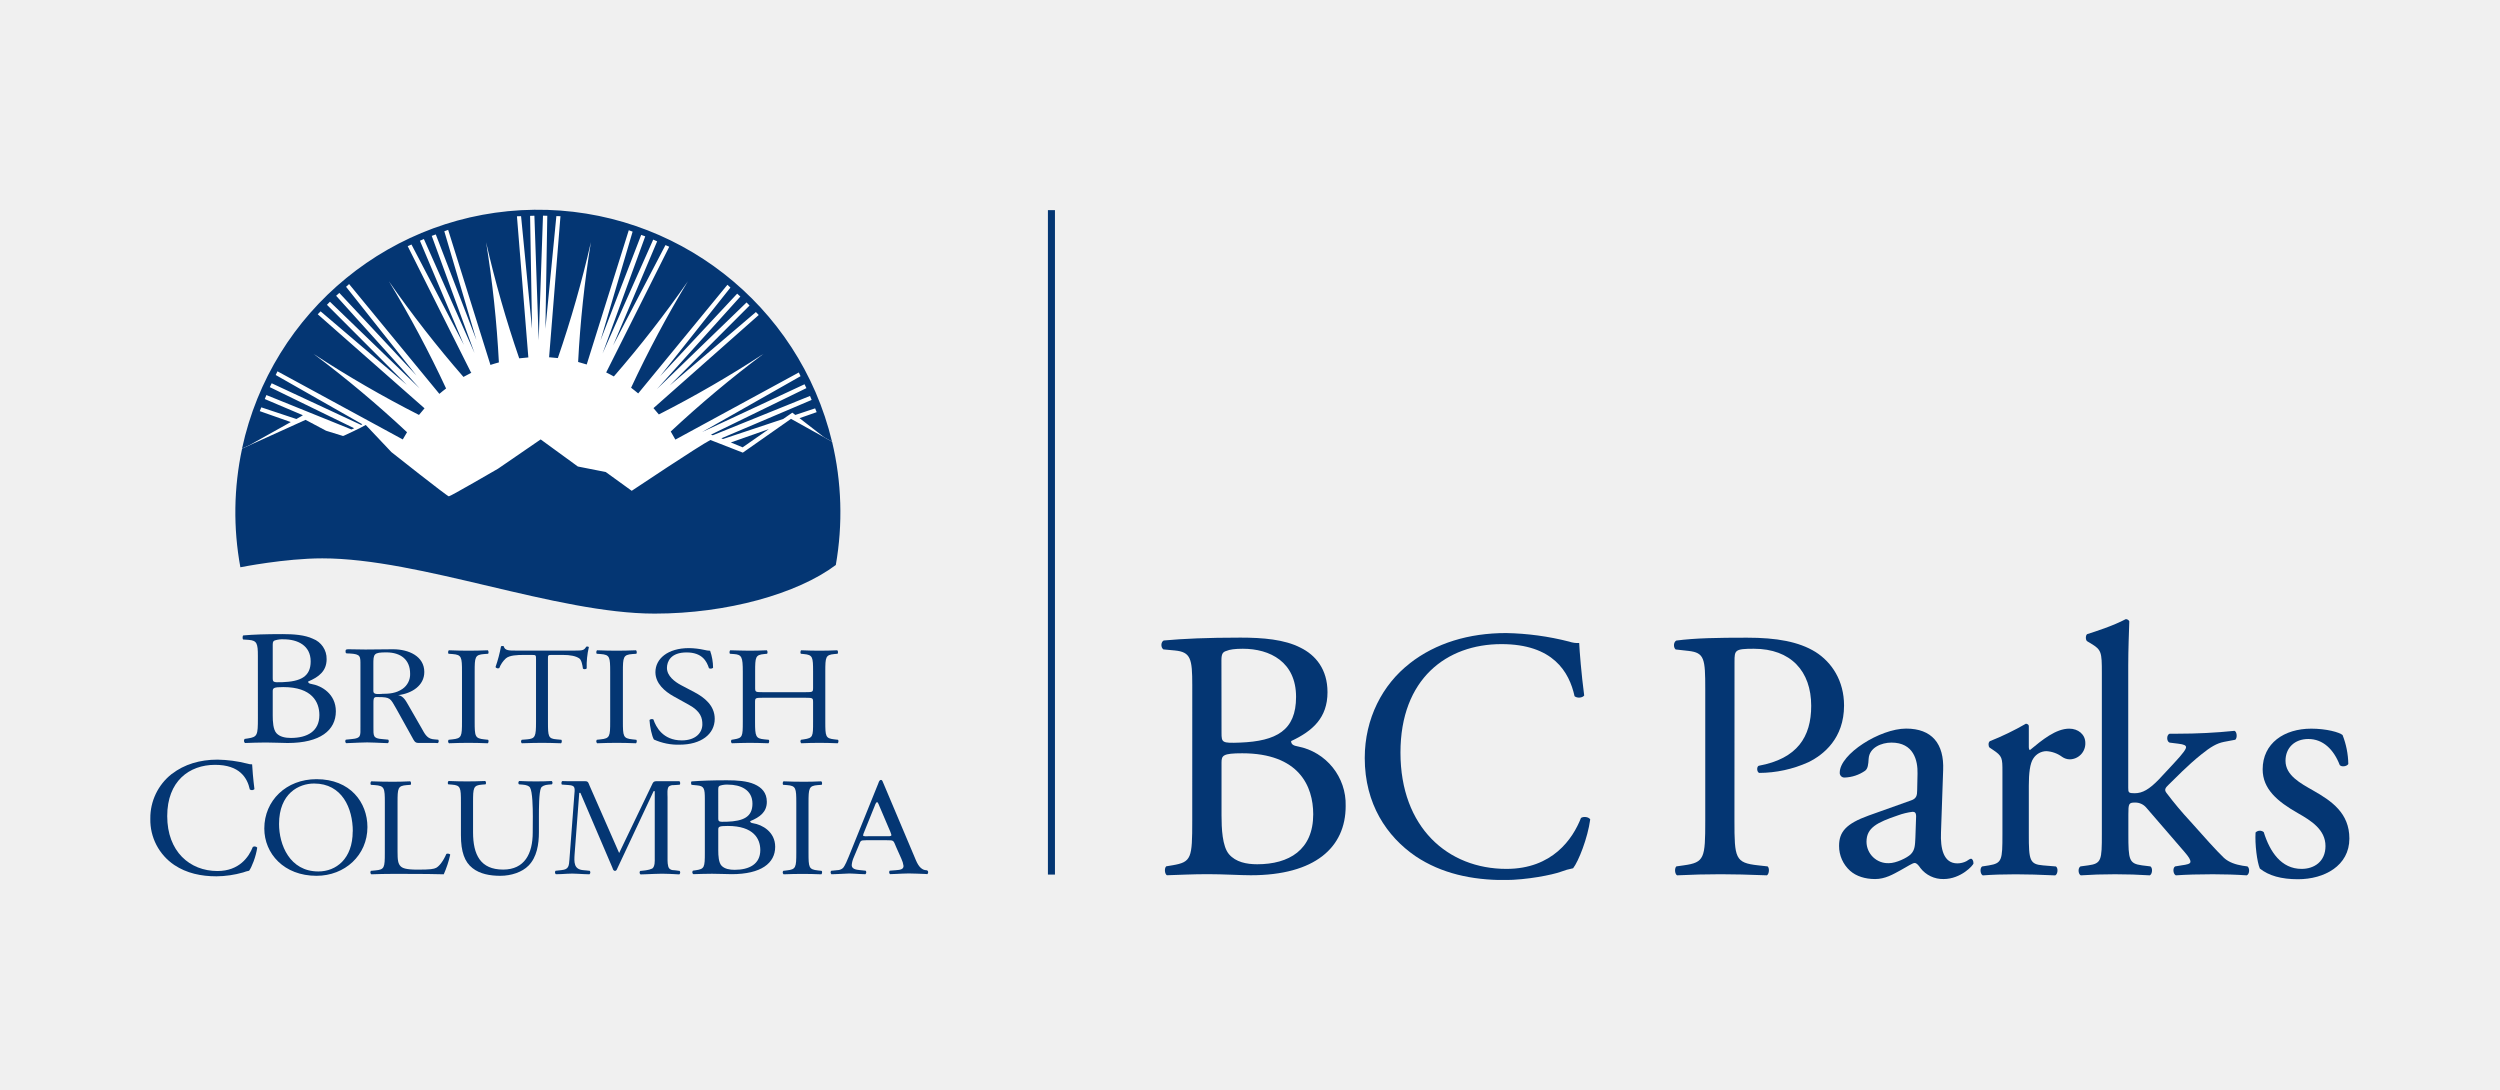
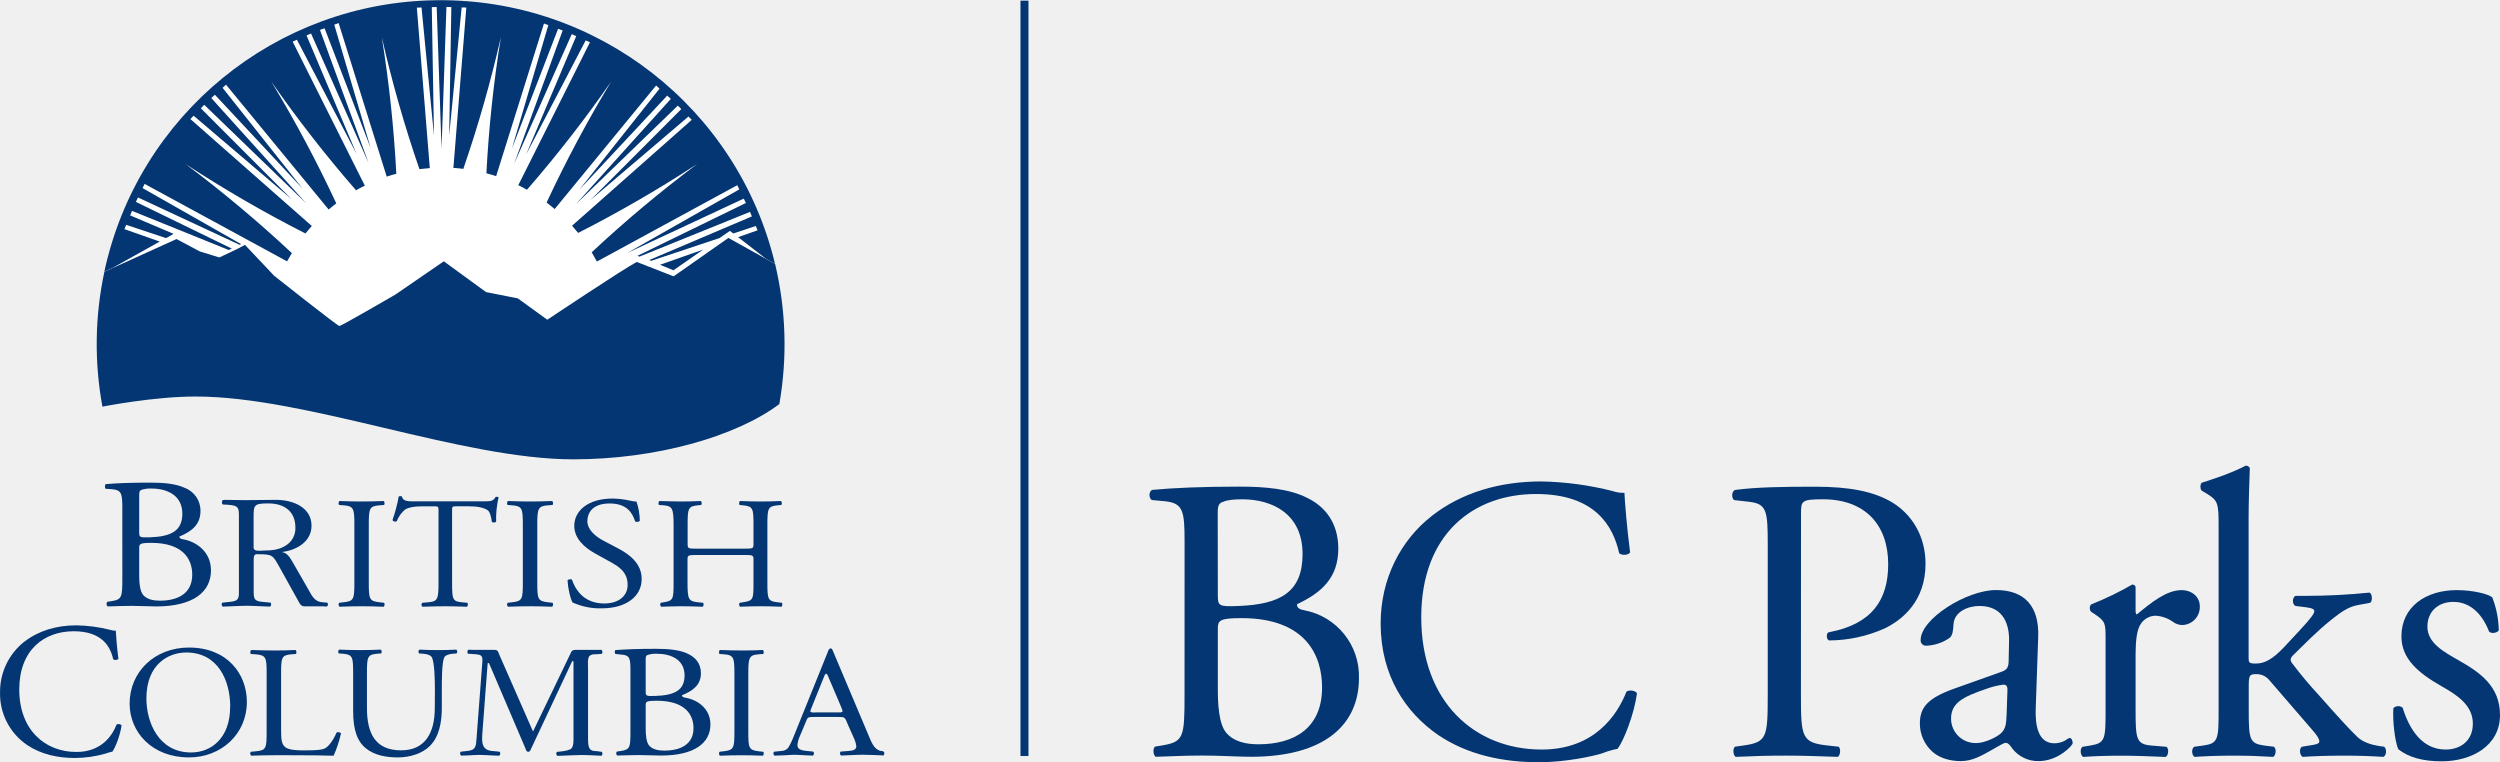
- <svg xmlns="http://www.w3.org/2000/svg" id="BC_Parks_Logo" data-name="BC Parks Logo" viewBox="0 0 1080 470.75">
+ <svg xmlns="http://www.w3.org/2000/svg" id="BC_Parks_Logo" data-name="BC Parks Logo" viewBox="64.92 90.53 950.01 289.53">
  <defs>
    <style>.cls-1{fill:none;}.cls-2{clip-path:url(#clip-path);}.cls-3{fill:#043673;}.cls-4{fill:#fff;}</style>
    <clipPath id="clip-path">
      <rect class="cls-1" x="65.05" y="90.61" width="949.91" height="289.52" />
    </clipPath>
  </defs>
  <g class="cls-2">
    <path class="cls-3" d="M1012,317.56a35.92,35.92,0,0,1,2.47,12.49c-.61,1.07-2.93,1.38-3.7.46-2.62-6.79-7.24-11.26-13.56-11.26-6,0-9.87,3.86-9.87,9.41,0,6.32,6.48,9.71,11.87,12.79,8.17,4.63,15.72,9.86,15.72,20.81,0,11.72-10.79,17.57-22.19,17.57-7.25,0-12.64-1.54-16.49-4.62-1.23-2.94-2.16-10.49-1.85-15.57a2.61,2.61,0,0,1,3.54-.16c2.63,8.48,7.55,15.88,16.34,15.88,5.55,0,10.33-3.24,10.33-9.86,0-7.09-6.17-10.95-11.87-14.19-8.94-5.08-15.27-10.47-15.27-18.95,0-11.25,9.26-17.58,21-17.58,6.47,0,12.18,1.55,13.56,2.78" />
    <path class="cls-3" d="M908,290.74c0-9.09-.16-10-4.78-12.79l-1.55-.92c-.77-.47-.77-2.63,0-3.09,3.86-1.23,11.1-3.54,16.65-6.47a1.7,1.7,0,0,1,1.54.92c-.15,4.63-.46,12.34-.46,19.11v52.87c0,2,.15,2.31,2.77,2.31,3.4,0,6.32-1.69,10.49-6l6.31-6.78c4.32-4.62,5.4-6.32,5.4-7.09s-.77-1.23-3.39-1.54l-3.7-.46c-1.39-.47-1.39-3.39,0-3.85h3.55a239.5,239.5,0,0,0,24.5-1.24c1.08.46,1.23,3.08.31,3.85l-4.93.93c-3.08.62-5.7,2.16-9.71,5.39-6,4.78-11.26,10.33-14,12.95-1.85,1.7-2,2.47-1.08,3.7a158.26,158.26,0,0,0,10.33,12.33c6,6.78,11.41,12.79,14.49,15.72,2.16,2,5.24,2.93,8,3.39l2.16.31c1.08.77.92,3.39-.31,3.86-4.47-.31-9.71-.47-14.64-.47-6.17,0-11.56.16-16,.47-1.23-.62-1.39-3.24-.3-3.86l2.77-.46c2.31-.31,3.85-.62,3.85-1.54s-.62-2-2.62-4.32l-16.49-19.11a6.26,6.26,0,0,0-4.78-2.16c-2.78,0-2.93.46-2.93,5.24v8.48c0,11.09.31,12.64,5.86,13.41l3.69.46c1.08.77.78,3.39-.3,3.86-5.09-.31-9.56-.47-15-.47-5.55,0-10.18.16-14.8.47-1.08-.47-1.39-3.09-.15-3.86l3.39-.46c5.7-.77,5.86-2.32,5.86-13.41Z" />
    <path class="cls-3" d="M865.05,333.44c0-6,0-6.79-4.17-9.56l-1.39-.93c-.61-.61-.61-2.31.16-2.77a119.35,119.35,0,0,0,15.57-7.55c.77.15,1.23.46,1.23,1.08v8.94c0,.76.15,1.23.46,1.39,5.4-4.48,11.26-9.26,17-9.26,3.85,0,6.95,2.47,6.95,6.17a6.84,6.84,0,0,1-6.64,7.09,5.9,5.9,0,0,1-3.39-1.08A12.62,12.62,0,0,0,884,324.5a6.82,6.82,0,0,0-5.55,3.08c-1.55,2.16-2,6.63-2,11.86v21c0,11.09.31,12.95,6.17,13.41l5.55.46c1.07.77.77,3.39-.32,3.86-7.24-.31-11.7-.47-17.1-.47s-10.18.16-14.18.47c-1.08-.47-1.39-3.09-.31-3.86l2.93-.46c5.7-.93,5.86-2.32,5.86-13.41Z" />
    <path class="cls-3" d="M816.05,372.89c3.08,0,7.86-2.31,9.4-3.85,1.84-1.85,1.84-4,2-7.24l.31-9.1c0-1.69-.62-2-1.54-2a28.62,28.62,0,0,0-6.32,1.54c-9.1,3.08-13.57,5.39-13.57,11.4a9.29,9.29,0,0,0,9.72,9.25m9.55-27.12c2.31-.77,2.62-2.16,2.62-4.47l.15-7.09c.16-5.7-1.69-13.41-11.25-13.41-4.32,0-9.55,2.15-9.86,6.93-.15,2.47-.31,4.32-1.55,5.24a16.51,16.51,0,0,1-8.78,2.93,2,2,0,0,1-2.16-2.15c0-8,17.42-19,28.67-19,11.1,0,16.49,6.48,16,18l-.93,26.82c-.3,7.09,1.09,13.41,7.09,13.41a8.73,8.73,0,0,0,3.86-.93c.77-.46,1.54-1.08,2-1.08.62,0,1.08.93,1.08,2,0,.77-5.39,6.78-12.94,6.78a12.34,12.34,0,0,1-10-4.78c-.61-.92-1.53-2.16-2.46-2.16s-2.93,1.39-6,3.08c-3.39,1.86-6.78,3.86-11.1,3.86s-8.17-1.23-10.78-3.55a14.35,14.35,0,0,1-4.78-10.78c0-6,2.93-9.56,12.79-13.11Z" />
    <path class="cls-3" d="M749.28,354.55c0,16.19.3,18.19,10.17,19.27l4.16.46c.93.77.62,3.39-.31,3.86-8.78-.31-13.87-.47-20-.47-6.48,0-12,.16-18.8.47-.93-.47-1.24-2.93-.32-3.86l3.24-.46c8.94-1.24,9.25-3.08,9.25-19.27V297.68c0-13.1-.31-15.72-7.25-16.49l-5.54-.62c-1.08-.93-.93-3.24.3-3.85,8.17-1.08,17.73-1.24,30.52-1.24s22.35,1.7,29.6,6.17c7.08,4.47,12.33,12.48,12.33,23.12,0,14.18-8.79,21.27-15.42,24.51a52.12,52.12,0,0,1-21.27,4.62c-1.08-.46-1.08-2.78-.15-3.09,16.65-3.08,22.65-12.48,22.65-25.89,0-14.95-8.78-24.66-24.81-24.66-8.17,0-8.32.62-8.32,5.55Z" />
    <path class="cls-3" d="M609,286.58c11.26-8.79,25.59-13.1,41.62-13.1a118.57,118.57,0,0,1,27.28,3.7,11.53,11.53,0,0,0,4.31.61c.16,3.55.93,13.26,2.16,22.66-.77,1.08-3.08,1.24-4.16.31-2.31-10.48-9.25-22.5-31.6-22.5C625,278.26,605,293.21,605,325.11c0,32.37,20.49,50.25,45.77,50.25,19.89,0,28.67-12.95,32.21-22,1.09-.77,3.4-.46,4,.62-1.07,8-5.08,18.18-7.4,21.11a31.19,31.19,0,0,0-5.39,1.54c-3.39,1.24-14.49,3.55-24.35,3.55-13.87,0-27.13-2.77-38.38-10.33-12.33-8.48-21.89-22.5-21.89-42.39,0-17.1,7.71-31.75,19.42-40.84" />
    <path class="cls-3" d="M527.7,352.24c0,5.55.31,13.41,3.24,16.8s7.55,4.32,12.17,4.32c13.72,0,24.2-6.17,24.2-21.58,0-12.18-6.17-26.36-30.67-26.36-8.33,0-8.94.93-8.94,4Zm0-35.76c0,4.32.15,4.63,8,4.32,15.73-.62,24.2-5.25,24.2-19.73,0-15.11-11.25-20.81-23-20.81-3.38,0-5.69.31-7.08.93-1.55.46-2.16,1.23-2.16,4ZM515.06,296c0-11.4-.62-14.33-7.55-15l-4.93-.46c-1.24-.93-1.08-3.24.15-3.85,8.33-.77,18.81-1.24,33.14-1.24,9.71,0,19,.78,25.89,4.32,6.63,3.23,11.72,9.4,11.72,19.26,0,11.1-6.47,16.8-15.72,21.12,0,1.54,1.23,2,2.92,2.31a25.5,25.5,0,0,1,20.65,25.74c0,17.88-13.25,29.91-41,29.91-4.47,0-12-.47-18.5-.47-6.78,0-12,.31-17.72.47-.92-.47-1.24-2.93-.31-3.86l2.77-.46c8.18-1.39,8.48-3.08,8.48-19.27Z" />
  </g>
  <rect class="cls-3" x="452.7" y="90.78" width="3.04" height="287.04" />
  <g class="cls-2">
    <path class="cls-3" d="M383.13,361.24h-7.84c-.27,0-2.45.25-2.45-.38a3,3,0,0,1,.21-.77l4.7-11.64c.13-.32.61-1.92,1.16-1.92.4,0,.95,1.66,1.08,1.92l4.63,10.87c0,.13.48,1.15.48,1.41,0,.7-1.56.51-2,.51m17.58,14.92-.23-.18c-.33,0-.63-.08-.91-.12-2.61-.58-3.63-3.72-4.59-5.95l-13.42-31.78c-.13-.38-.4-1.2-.93-1.2-.73,0-.93.88-1.13,1.39L366.68,370c-.47,1.2-1.67,4.11-2.53,5a3.7,3.7,0,0,1-2.44.91l-1.07.11-1.58.16a1.08,1.08,0,0,0,.14,1.5l2.48-.09c1.75,0,3.51-.24,5.26-.24,1.48,0,2.95.16,4.43.22l2.48.09a1.09,1.09,0,0,0,.14-1.51l-1.68-.18-.91-.09c-1.54-.16-3.46-.45-3.46-2.14a10.38,10.38,0,0,1,.93-3.48l2-4.75c1-2.28.6-2.53,3.26-2.53h9c3.19,0,2.73,0,4.13,3.23L389.4,371a10.54,10.54,0,0,1,.93,3.1c0,1.6-1.73,1.69-3.36,1.83l-1,.08-1.61.12a1.08,1.08,0,0,0,.13,1.5c.89,0,2.48-.09,2.48-.09,1.89-.07,3.79-.21,5.62-.21,2.33,0,4.65.16,7,.22.76,0,.11.05,1,.08a1.09,1.09,0,0,0,.14-1.51" />
    <path class="cls-3" d="M344,346.88c0-6.39-.13-7.42-4-7.72l-1.63-.11c-.39-.25-.26-1.33.13-1.52,3.26.13,5.47.18,8.21.18s4.82,0,8.08-.18c.38.19.52,1.27.12,1.52l-1.63.11c-3.84.3-4,1.33-4,7.72v21.48c0,6.38.12,7.23,4,7.66l1.63.18c.4.24.26,1.33-.12,1.5-3.26-.12-5.47-.17-8.08-.17s-5,.05-8.21.17a1.1,1.1,0,0,1-.13-1.5L340,376c3.84-.43,4-1.28,4-7.66Z" />
    <path class="cls-3" d="M310.29,367.41c0,2.19.14,5.3,1.48,6.64s3.46,1.71,5.59,1.71c6.28,0,11.09-2.44,11.09-8.53,0-4.82-2.83-10.42-14.06-10.42-3.82,0-4.1.37-4.1,1.58Zm0-14.13c0,1.71.07,1.82,3.67,1.71,7.21-.25,11.1-2.08,11.1-7.81,0-6-5.16-8.22-10.53-8.22a9.73,9.73,0,0,0-3.25.37c-.71.18-1,.49-1,1.58Zm-5.8-8.11c0-4.5-.28-5.66-3.46-5.9l-2.26-.22c-.26-.23-.39-1.46.07-1.49,3.82-.28,8.62-.48,15.19-.48,4.46,0,8.69.3,11.87,1.7s5.37,3.71,5.37,7.61c0,4.39-3,6.64-7.2,8.35,0,.61.56.79,1.34.92,3.82.6,9.47,3.65,9.47,10.17,0,7.06-6.08,11.81-18.8,11.81-2.05,0-5.51-.18-8.48-.18s-5.51.12-8.12.18a1.05,1.05,0,0,1-.14-1.52l1.27-.18c3.74-.55,3.88-1.22,3.88-7.61Z" />
    <path class="cls-3" d="M291.94,376l-1-.09a2.48,2.48,0,0,1-1.79-.7c-.84-.89-.77-3.45-.77-4.48V344.31c0-1.16-.28-3.65.56-4.55a3.15,3.15,0,0,1,2.09-.59h0l.9-.05,1.67-.12c.41-.25.28-1.33-.13-1.52-.89,0-1.71,0-2.48,0h-7.11c-.78,0-1.48,0-1.9.83l-14.51,30.2-12.81-29.18c-.42-1-.49-1.85-1.83-1.85h-7.41c-.77,0-1.62,0-2.51-.06-.4.19-.54,1.27-.14,1.52l1.68.12,1,.07c2.77.18,3,.79,2.7,3.72L246,371.24c-.19,2.86-.34,4.35-3.33,4.63l-1,.12-1.67.18a1.07,1.07,0,0,0,.13,1.5l2.45-.07c1.51-.07,3.05-.21,4.59-.21s3.33.16,5,.22l2.48.09a1.09,1.09,0,0,0,.13-1.51l-1.67-.18-.94-.08c-4.3-.29-4.2-3.33-3.93-7.05l2-26.37h.49L264.62,375c.14.45.35,1.21,1.05,1.21s.85-.7,1.06-1.14l15.63-33.29h.49v29c0,1.16.14,3.53-1.06,4.42a9,9,0,0,1-2.66.75l-.9.12-1.68.18a1.07,1.07,0,0,0,.14,1.5l2.44-.08c2.28-.06,4.58-.23,6.89-.23,1.65,0,4.9.16,4.9.16.78,0,1.65.11,2.55.14a1.09,1.09,0,0,0,.14-1.51Z" />
    <path class="cls-3" d="M230.18,352.71c0-3.74-.12-10.68-1.21-12.48-.45-.73-1.6-1.15-3.2-1.27l-1.59-.12a1,1,0,0,1,.12-1.45c2.43.12,4.8.18,7.29.18,2.69,0,4.41-.06,6.72-.18a1,1,0,0,1,.12,1.45l-1.53.12c-1.6.12-2.82.66-3.2,1.45-.89,2-.89,8.92-.89,12.3v6.82c0,5.25-.9,10.79-4.48,14.41-2.75,2.83-7.48,4.41-12.21,4.41-4.41,0-8.82-.79-12-3.33-3.39-2.64-5-7-5-14.23V346.56c0-6.28-.13-7.3-3.84-7.6l-1.6-.12c-.38-.24-.25-1.27.13-1.45,3.2.12,5.37.18,7.93.18s4.73-.06,7.86-.18c.38.18.51,1.21.13,1.45l-1.53.12c-3.71.3-3.84,1.32-3.84,7.6v13c0,9.71,3.2,16.1,13,16.1,9.27,0,12.78-6.88,12.78-16.05Z" />
    <path class="cls-3" d="M166.25,346.77c0-6.34-.13-7.3-4.31-7.61l-1.66-.11c-.4-.25-.26-1.34.14-1.52,3.71.13,6,.18,8.62.18s4.84,0,8.16-.18c.4.18.53,1.27.13,1.52l-1.59.11c-3.91.31-4,1.27-4,7.61v21c0,3.8.19,5.37,1.39,6.52.73.66,2,1.39,7.23,1.39,5.64,0,7-.25,8.09-.79,1.33-.73,3.05-2.9,4.38-6,.4-.29,1.66-.05,1.66.37a44.92,44.92,0,0,1-2.79,8.44c-3.38-.12-9.68-.18-16.52-.18H169c-2.79,0-4.91.06-8.62.18a1.08,1.08,0,0,1-.14-1.5l2-.19c3.85-.35,4-1.2,4-7.53Z" />
    <path class="cls-3" d="M152.41,359.16c0-10-4.62-20.68-16.72-20.68-6.59,0-15.14,4.28-15.14,17.48,0,8.93,4.56,20.51,17,20.51,7.6,0,14.82-5.42,14.82-17.31m-38.19-1.26c0-12.07,9.5-21.3,22.55-21.3,14.62,0,22,10.08,22,20.69,0,12.18-9.76,21.06-22,21.06-14.06,0-22.55-9.6-22.55-20.45" />
    <path class="cls-3" d="M74.25,334.34c5.34-4.15,12.13-6.18,19.73-6.18a56.45,56.45,0,0,1,12.94,1.74,5.37,5.37,0,0,0,2,.29c.07,1.67.43,6.27,1,10.71a1.55,1.55,0,0,1-2,.14c-1.09-5-4.38-10.63-15-10.63-11.18,0-20.68,7.06-20.68,22.14,0,15.29,9.72,23.73,21.71,23.73,9.42,0,13.59-6.11,15.27-10.41a1.54,1.54,0,0,1,1.9.29c-.51,3.79-2.41,8.59-3.51,10a14.14,14.14,0,0,0-2.55.73,43.29,43.29,0,0,1-11.55,1.68c-6.58,0-12.86-1.32-18.2-4.88a23.48,23.48,0,0,1-10.37-20,24.18,24.18,0,0,1,9.2-19.3" />
    <path class="cls-3" d="M329.42,301.43c-3.11,0-3.24.12-3.24,1.93v8.5c0,6.34.32,7.18,4,7.54l1.88.18c.39.24.26,1.33-.13,1.51-3.51-.12-5.71-.18-8.24-.18-2.8,0-5,.12-7.53.18a1.11,1.11,0,0,1-.13-1.51l1.1-.18c3.64-.6,3.76-1.2,3.76-7.54V290.15c0-6.33-.45-7.36-3.82-7.6l-1.69-.12c-.39-.24-.26-1.33.13-1.51,3.18.06,5.38.18,8.18.18,2.53,0,4.73-.06,7.52-.18.4.18.52,1.27.13,1.51l-1.23.12c-3.76.36-3.89,1.27-3.89,7.6v6.94c0,1.86.13,1.93,3.24,1.93H348c3.12,0,3.25-.07,3.25-1.93v-6.94c0-6.33-.13-7.24-4-7.6l-1.23-.12c-.39-.24-.26-1.33.13-1.51,3,.12,5.19.18,7.85.18s4.74-.06,7.66-.18c.39.18.52,1.27.12,1.51l-1.36.12c-3.76.36-3.89,1.27-3.89,7.6v21.71c0,6.34.13,7.12,3.89,7.54l1.56.18c.39.24.26,1.33-.13,1.51-3.11-.12-5.32-.18-7.85-.18s-5,.06-7.85.18a1.11,1.11,0,0,1-.13-1.51l1.23-.18c4-.6,4-1.2,4-7.54v-8.5c0-1.81-.13-1.93-3.25-1.93Z" />
    <path class="cls-3" d="M293.6,321.71a25.46,25.46,0,0,1-11.1-2.23c-.86-1.33-1.78-5.61-1.92-8.45.35-.42,1.42-.54,1.71-.18,1.06,3.08,4,9,12.24,9,6,0,8.89-3.32,8.89-6.94,0-2.65-.64-5.61-5.83-8.44l-6.76-3.75c-3.56-2-7.69-5.42-7.69-10.36,0-5.73,5.27-10.38,14.52-10.38a32.82,32.82,0,0,1,6.61.78,11.3,11.3,0,0,0,2.5.36,22.77,22.77,0,0,1,1.28,7.37,1.61,1.61,0,0,1-1.78.18c-.93-2.9-2.85-6.82-9.68-6.82s-8.47,3.92-8.47,6.69c0,3.51,3.42,6,6.05,7.42l5.7,3c4.48,2.35,8.89,5.85,8.89,11.58,0,6.63-5.91,11.16-15.16,11.16" />
    <path class="cls-3" d="M263.6,290.27c0-6.4-.14-7.42-4.08-7.72l-1.68-.12c-.4-.24-.27-1.33.14-1.51,3.35.12,5.62.18,8.43.18s5-.06,8.3-.18c.41.18.54,1.27.14,1.51l-1.68.12c-3.94.3-4.08,1.32-4.08,7.72v21.47c0,6.39.14,7.24,4.08,7.66l1.68.18c.4.24.27,1.33-.14,1.51-3.34-.12-5.62-.18-8.3-.18s-5.08.06-8.43.18a1.08,1.08,0,0,1-.14-1.51l1.68-.18c3.94-.42,4.08-1.27,4.08-7.66Z" />
    <path class="cls-3" d="M236.72,311.86c0,6.34.12,7.24,3.76,7.54l2,.18c.37.24.25,1.33-.13,1.51-3.58-.12-5.7-.18-8.22-.18s-4.7.06-8.71.18a1,1,0,0,1,0-1.51l2.26-.18c3.57-.3,3.88-1.2,3.88-7.54v-27c0-1.87,0-1.93-1.88-1.93h-3.45c-2.7,0-6.15.12-7.71,1.51a11,11,0,0,0-2.83,4.16,1.24,1.24,0,0,1-1.63-.42,59.28,59.28,0,0,0,2.38-9,1.66,1.66,0,0,1,1.2,0c.37,1.93,2.44,1.87,5.33,1.87h25.41c3.38,0,3.94-.12,4.88-1.68.32-.13,1-.07,1.13.17a35.11,35.11,0,0,0-.94,9.17c-.25.49-1.31.49-1.63.12-.19-1.51-.62-3.74-1.57-4.4-1.44-1-3.82-1.51-7.27-1.51h-4.45c-1.88,0-1.82.06-1.82,2Z" />
    <path class="cls-3" d="M199.58,290.27c0-6.4-.14-7.42-4.09-7.72l-1.67-.12c-.4-.24-.27-1.33.13-1.51,3.35.12,5.63.18,8.44.18s5-.06,8.3-.18c.4.18.53,1.27.13,1.51l-1.67.12c-4,.3-4.09,1.32-4.09,7.72v21.47c0,6.39.14,7.24,4.09,7.66l1.67.18c.4.24.27,1.33-.13,1.51-3.35-.12-5.63-.18-8.3-.18s-5.09.06-8.44.18a1.09,1.09,0,0,1-.13-1.51l1.67-.18c3.95-.42,4.09-1.27,4.09-7.66Z" />
    <path class="cls-3" d="M164.94,299.77c-1.21,0-3.65.45-3.65-1.17V287c0-4.52.15-5.17,5.58-5.17,6.36,0,10.3,3.23,10.3,9.18a7.6,7.6,0,0,1-3.29,6.59c-2.72,1.88-5.65,2.14-8.94,2.14m24.4,19.81-1.67-.14-.93-.12c-2.45-.44-3.43-2.62-4.58-4.65l-5.79-10.08c-1-1.68-2.07-3.94-4.36-4.26,5.93-.71,11.29-4.14,11.29-10,0-6.79-6.71-9.82-13.51-9.82-4.07,0-7.78.11-11.93.11-2.28,0-5-.11-7.29-.11-1.27,0-1.29.25-1.29,1,0,1,.44.75,1.79.83,4.83.27,4.64,1.17,4.64,5.3V314c0,3.78.33,4.92-3.64,5.26l-1,.11-1.68.17a1.09,1.09,0,0,0,.14,1.51l2.48-.1c2.2-.06,4.4-.23,6.59-.23s4.33.17,6.5.23h0l2.48.09a1.09,1.09,0,0,0,.14-1.51l-1.69-.16-.95-.09c-4-.27-3.76-1.4-3.76-5.28v-9.95c0-.59-.07-2.14.36-2.59s1-.32,1.57-.32c5.43,0,5.36.51,7.93,5l7,12.6c.57,1,1,2.2,2.43,2.2h6.08c.77,0,1.58,0,2.46.08a1.08,1.08,0,0,0,.14-1.51" />
    <path class="cls-3" d="M117.82,309.09c0,2.54.16,6.14,1.65,7.7s3.84,2,6.19,2c7,0,12.31-2.83,12.31-9.89,0-5.58-3.14-12.08-15.6-12.08-4.23,0-4.55.43-4.55,1.84Zm0-16.38c0,2,.08,2.12,4.08,2,8-.29,12.31-2.4,12.31-9,0-6.92-5.73-9.53-11.68-9.53a10.74,10.74,0,0,0-3.61.42c-.78.21-1.1.57-1.1,1.84Zm-6.42-9.39c0-5.23-.37-6.61-3.9-6.89l-2.45-.17c-.4-.32-.28-1.73.08-1.76,4.23-.38,9.56-.57,16.85-.57,4.94,0,9.64.35,13.17,2a9.22,9.22,0,0,1,5.95,8.82c0,5.09-3.29,7.7-8,9.67,0,.71.63.92,1.49,1.07,4.23.7,10.5,4.23,10.5,11.79,0,8.19-6.74,13.7-20.85,13.7-2.27,0-6.11-.22-9.4-.22-3.45,0-6.11.14-9,.22a1.27,1.27,0,0,1-.15-1.77l1.41-.21c4.15-.64,4.31-1.42,4.31-8.83Z" />
    <path class="cls-4" d="M139.12,238.68c42.4,0,101,23.87,143.6,23.87,30.37,0,60-8.1,76.86-20a129,129,0,1,0-254.47-.24c4.65-.86,20.46-3.59,34-3.59" />
  </g>
  <polygon class="cls-3" points="315.72 191.14 320.82 193.25 332.14 185.36 315.72 191.14" />
  <g class="cls-2">
    <path class="cls-3" d="M125.62,182.33l-13.41-4.72.67-1.64L128,181l.06,0,2-1.13.79-.49-16.47-7,.7-1.72,36.76,14.87L153,185l-36.45-17.76.82-1.67,38.63,18,.53-.28L119.1,162l.77-1.59L174,189.84c.44-.82,1.37-2.31,1.84-3.12a482.46,482.46,0,0,0-40.4-33.85A482.48,482.48,0,0,0,181,179.25c.84-1,1.52-1.87,2.4-2.86l-46.14-40.62,1.24-1.27,37.24,31.73-34.5-34.55,1.29-1.33,38.74,37.43-36.06-40,1.38-1.24,33.33,35.69-30.42-38.33,1.31-1.19,39,47.44c1-.86,1.84-1.52,2.9-2.33A479.66,479.66,0,0,0,168,121.52a481,481,0,0,0,32.21,41.31c1.13-.63,2.28-1.25,3.45-1.82l-.2-.12-27.33-54.54,1.63-.72L200.41,149l-19-45,1.7-.75L205,152.52,186.51,101.9l1.75-.63,17.53,45.57L191.94,99.91l1.66-.61,18.23,58.21,0,.15,0,0c1.22-.41,2.45-.76,3.69-1.1A483.18,483.18,0,0,0,210,104.66a481.59,481.59,0,0,0,14.3,50.14c1.28-.15,2.56-.29,3.86-.38l0-.06h.16l-.09-.13-4.91-60.8,1.78-.05,4.74,48.7L229,93.25l1.86-.06L232.71,147l1.86-53.84,1.86.06-.82,48.83,4.74-48.7,1.77.05-4.9,60.8-.09.13h0v0h.08c1.26.08,2.53.21,3.78.36a484.12,484.12,0,0,0,14.28-50.08,480.42,480.42,0,0,0-5.52,51.76c1.25.33,2.49.69,3.71,1.09l18.17-58,1.66.61-13.85,46.94L277,101.47l1.74.64-18.44,50.62,21.89-49.23,1.7.76-19.05,45,22.64-43.38,1.63.71L261.87,160.9l0,0c1.13.54,2.22,1.12,3.31,1.73a481.74,481.74,0,0,0,32-41.13,481.9,481.9,0,0,0-24.55,46c1,.79,2.08,1.61,3.07,2.46l38.54-46.93,1.31,1.19-30.42,38.33,33.33-35.69,1.38,1.24-36.06,40,38.73-37.44,1.3,1.33-34.51,34.56,37.25-31.74,1.23,1.27L282.3,176.31l0,0c.8.89,1.56,1.8,2.32,2.73a481.34,481.34,0,0,0,45.25-26.2,481.27,481.27,0,0,0-40.11,33.57c.56.94,1.46,2.54,2,3.5l53.32-29,.77,1.6-42.56,24.14L347.56,166l.81,1.67-41.24,20.1.8.27,42-17,.7,1.73-39,16.58.73.3,26-8.66,3.92-2.73,1.29,1,8.56-2.85.67,1.64-7.4,2.6L356,188.87l3.43,1.91a130.71,130.71,0,0,0-254.87,3l.48-.23,1.56-.71,1-.45Z" />
    <path class="cls-3" d="M103.85,245.06s19.27-3.85,35.37-3.85c42.39,0,101,23.87,143.6,23.87,31.21,0,61.66-8.56,78.25-21a131.5,131.5,0,0,0-1.61-53.25l-17.74-9.89-20.82,14.6-14-5.46c-4.74,2.4-34,21.95-34,21.95l-11.22-8.12-12.05-2.38-16.06-11.7-18.42,12.65s-20.55,11.94-21.25,11.94-24.8-19.1-24.8-19.1L158,183.58c-1.9,1.19-9.45,4.65-9.45,4.65l-.38.11-7.31-2.26L132,181.37l-26.94,12.22-.48.23a131.19,131.19,0,0,0-.74,51.24" />
  </g>
</svg>
